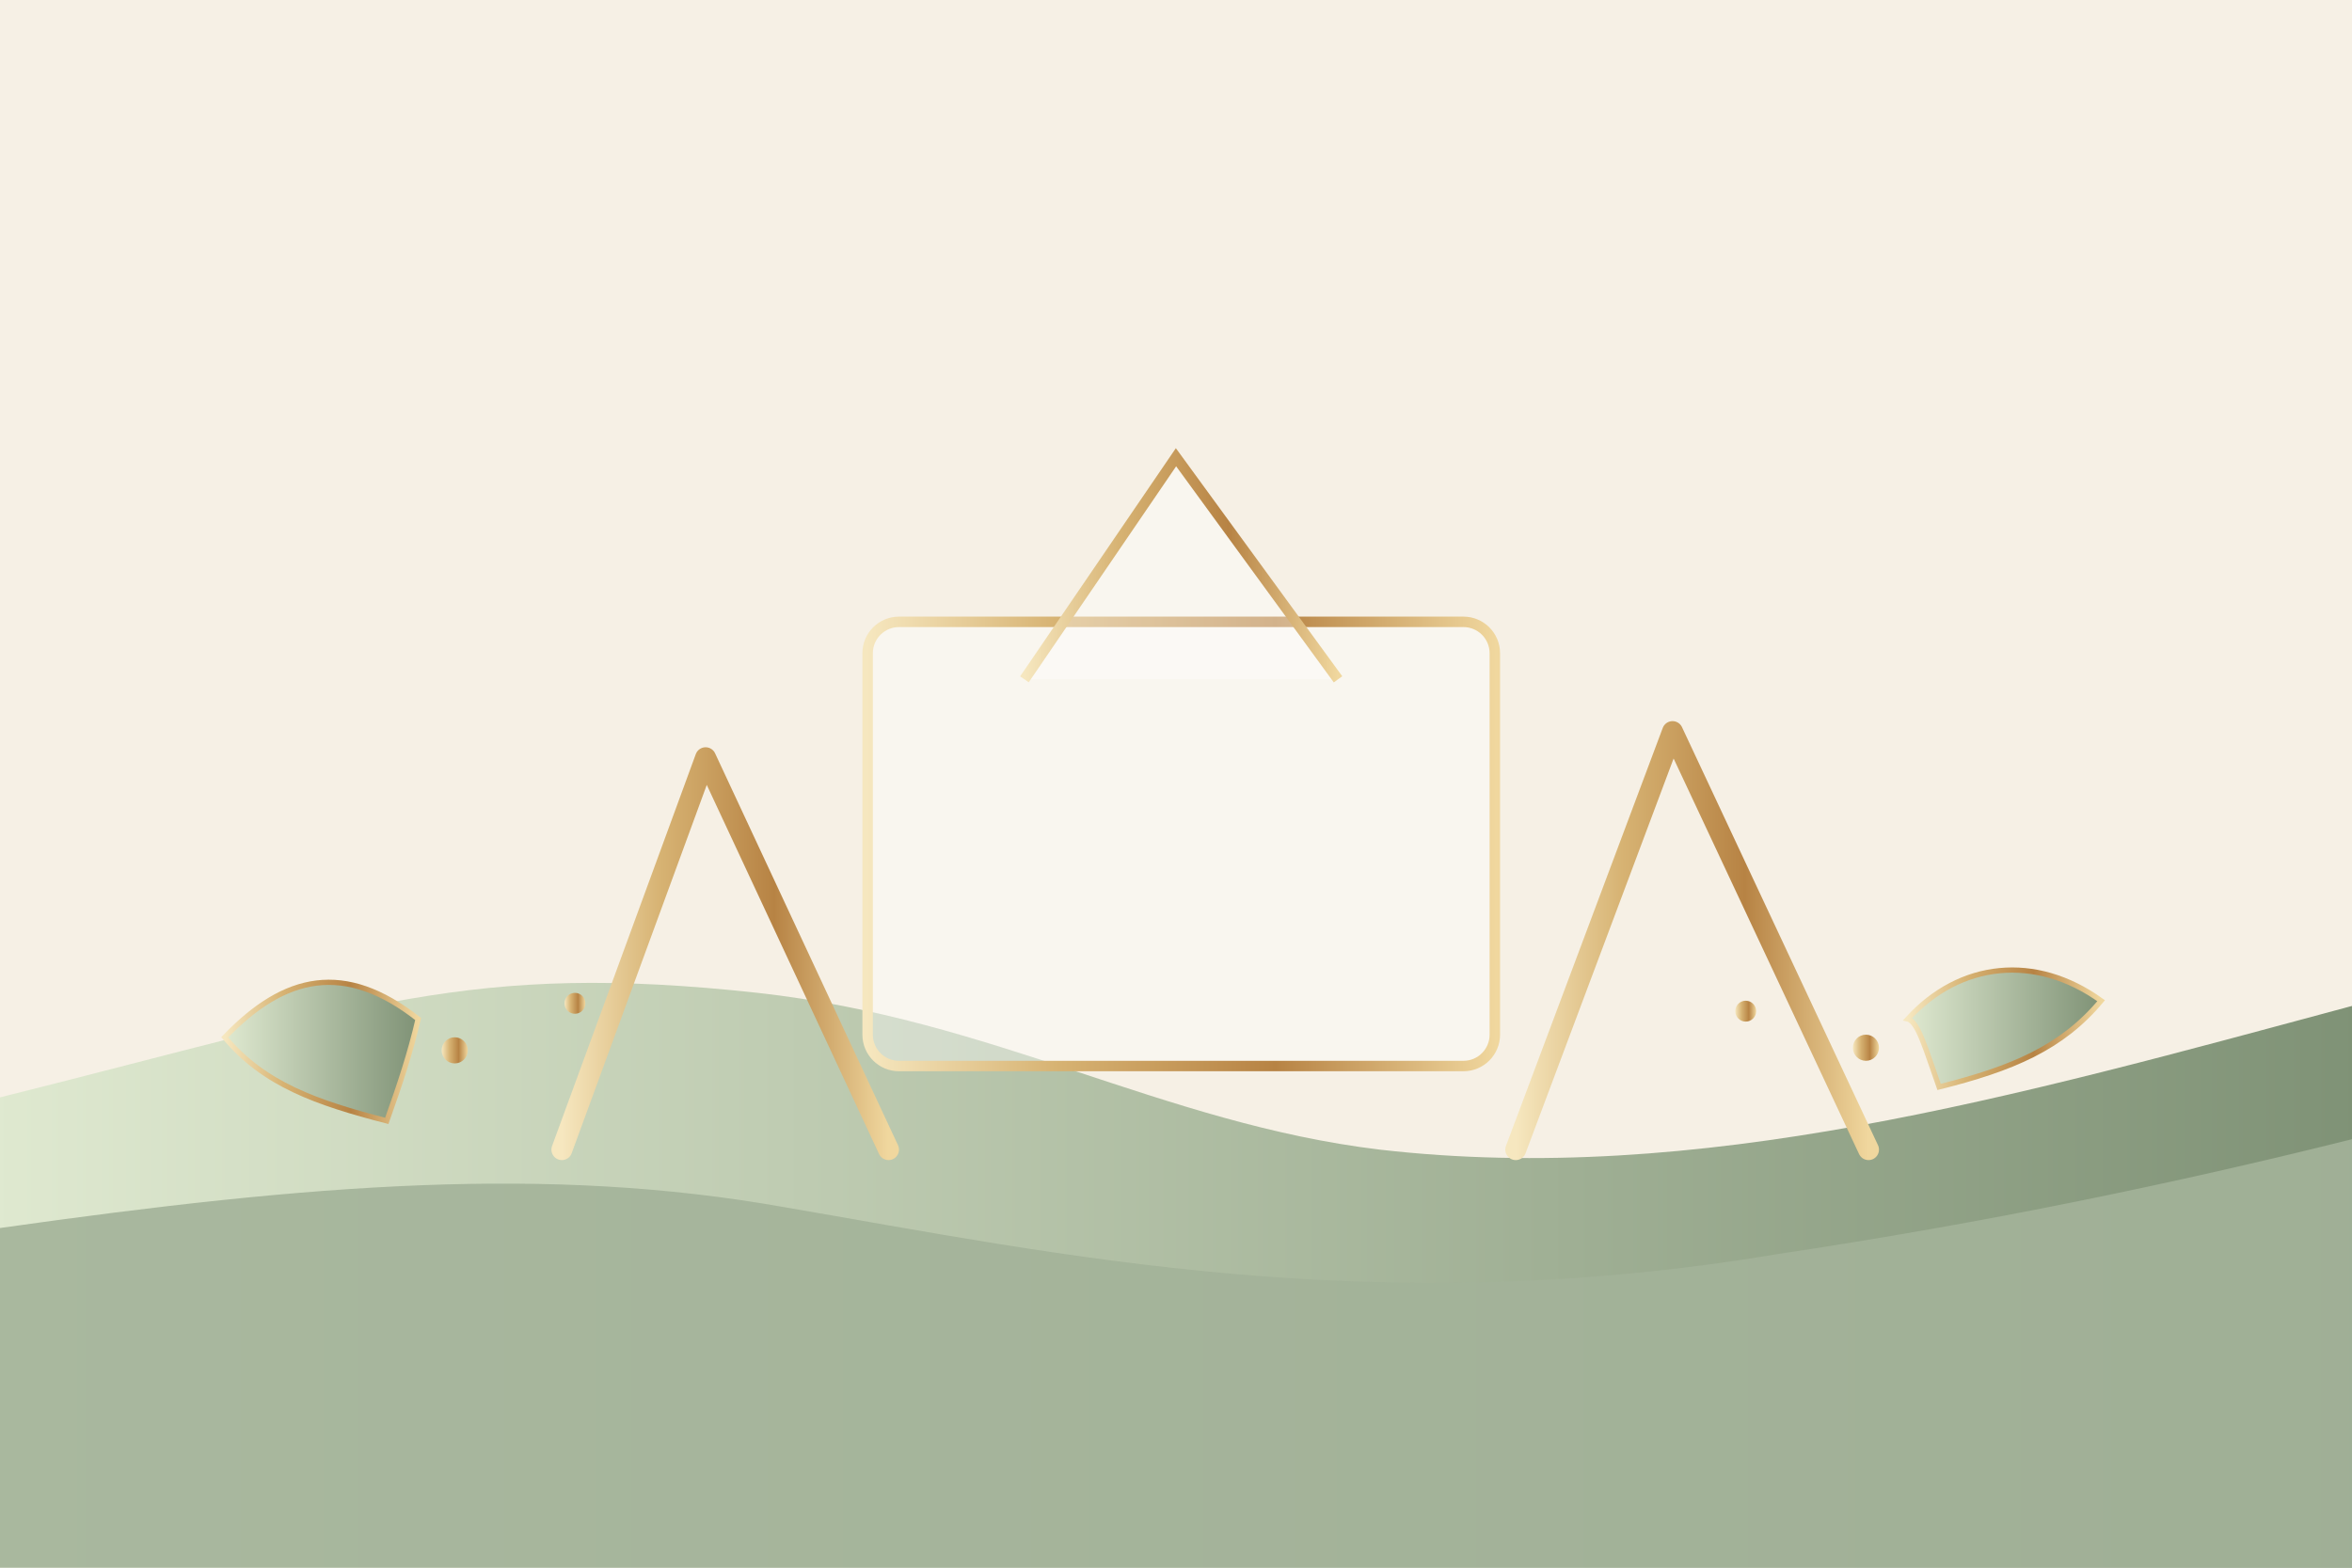
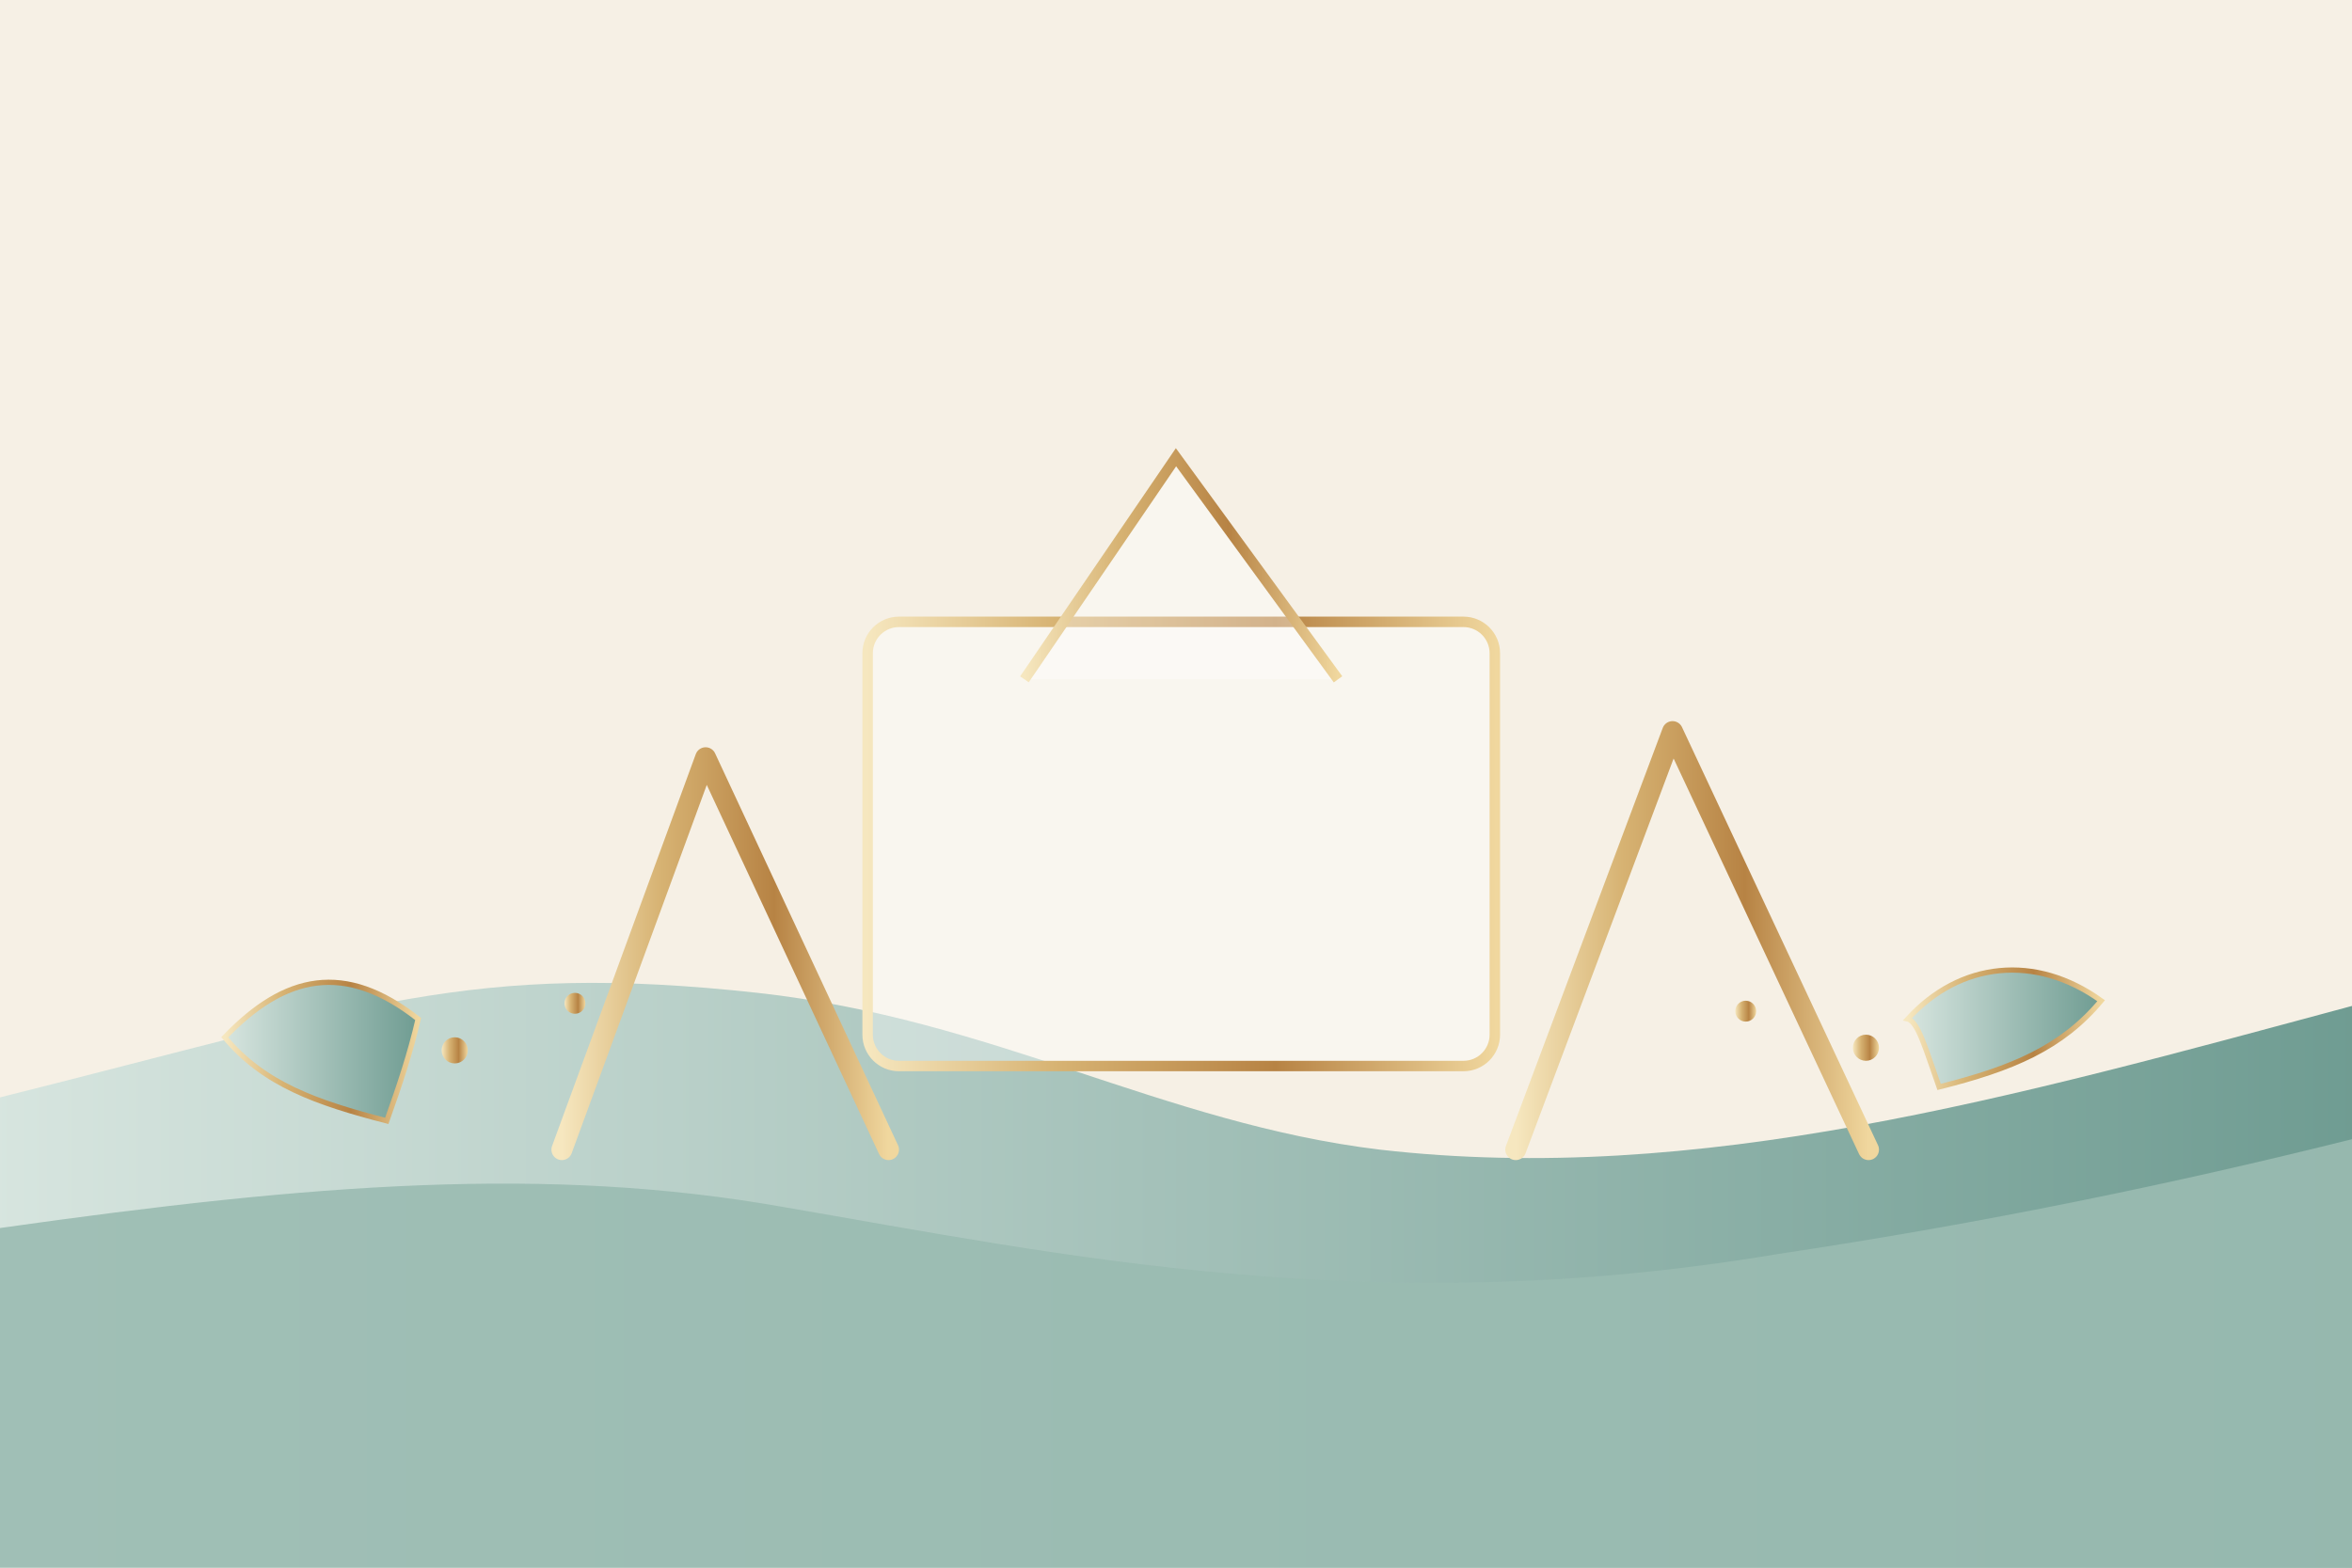
<svg xmlns="http://www.w3.org/2000/svg" viewBox="0 0 900 600" role="img" aria-labelledby="title desc">
  <defs>
    <linearGradient id="gold" x1="0" x2="1">
      <stop offset="0%" stop-color="#f6e7bf" />
      <stop offset="30%" stop-color="#d7b373" />
      <stop offset="65%" stop-color="#b78344" />
      <stop offset="100%" stop-color="#f0d79e" />
    </linearGradient>
    <linearGradient id="green" x1="0" x2="1">
-       <stop offset="0%" stop-color="#dfe9d0" />
-       <stop offset="100%" stop-color="#7f9276" />
+       <stop offset="0%" stop-color="#d7e5df" />
+       <stop offset="100%" stop-color="#6f9c92" />
    </linearGradient>
  </defs>
  <rect width="900" height="600" fill="#f6f0e5" />
  <path d="M0 420C140 385 180 368 290 380C380 390 445 430 528 440C650 454 770 420 900 385V600H0Z" fill="url(#green)" />
-   <path d="M0 470C120 453 210 446 300 462C405 480 525 506 680 480C760 468 832 453 900 436V600H0Z" fill="#a3b299" opacity="0.9" />
+   <path d="M0 470C120 453 210 446 300 462C405 480 525 506 680 480C760 468 832 453 900 436V600H0Z" fill="#9abbb1" opacity="0.9" />
  <g fill="none" stroke="url(#gold)" stroke-width="8" stroke-linecap="round" stroke-linejoin="round">
    <path d="M215 440L270 290L340 440" />
    <path d="M580 440L640 280L715 440" />
    <path d="M325 442H595" />
    <path d="M638 360H760" />
  </g>
  <g fill="rgba(255,255,255,0.38)" stroke="url(#gold)" stroke-width="4">
    <rect x="332" y="238" width="240" height="170" rx="12" />
    <path d="M392 260L450 175L512 260" />
    <path d="M352 338H550" />
  </g>
  <g fill="url(#green)" stroke="url(#gold)" stroke-width="2">
    <path d="M160 390c-28-22-51-17-74 7 15 18 35 25 62 32 5-14 9-26 12-39z" />
    <path d="M730 390c20-22 49-25 74-7-15 18-34 26-62 33-5-14-8-25-12-26z" />
  </g>
  <g fill="url(#gold)">
    <circle cx="174" cy="402" r="5" />
    <circle cx="220" cy="384" r="4" />
    <circle cx="714" cy="401" r="5" />
    <circle cx="668" cy="387" r="4" />
  </g>
</svg>
